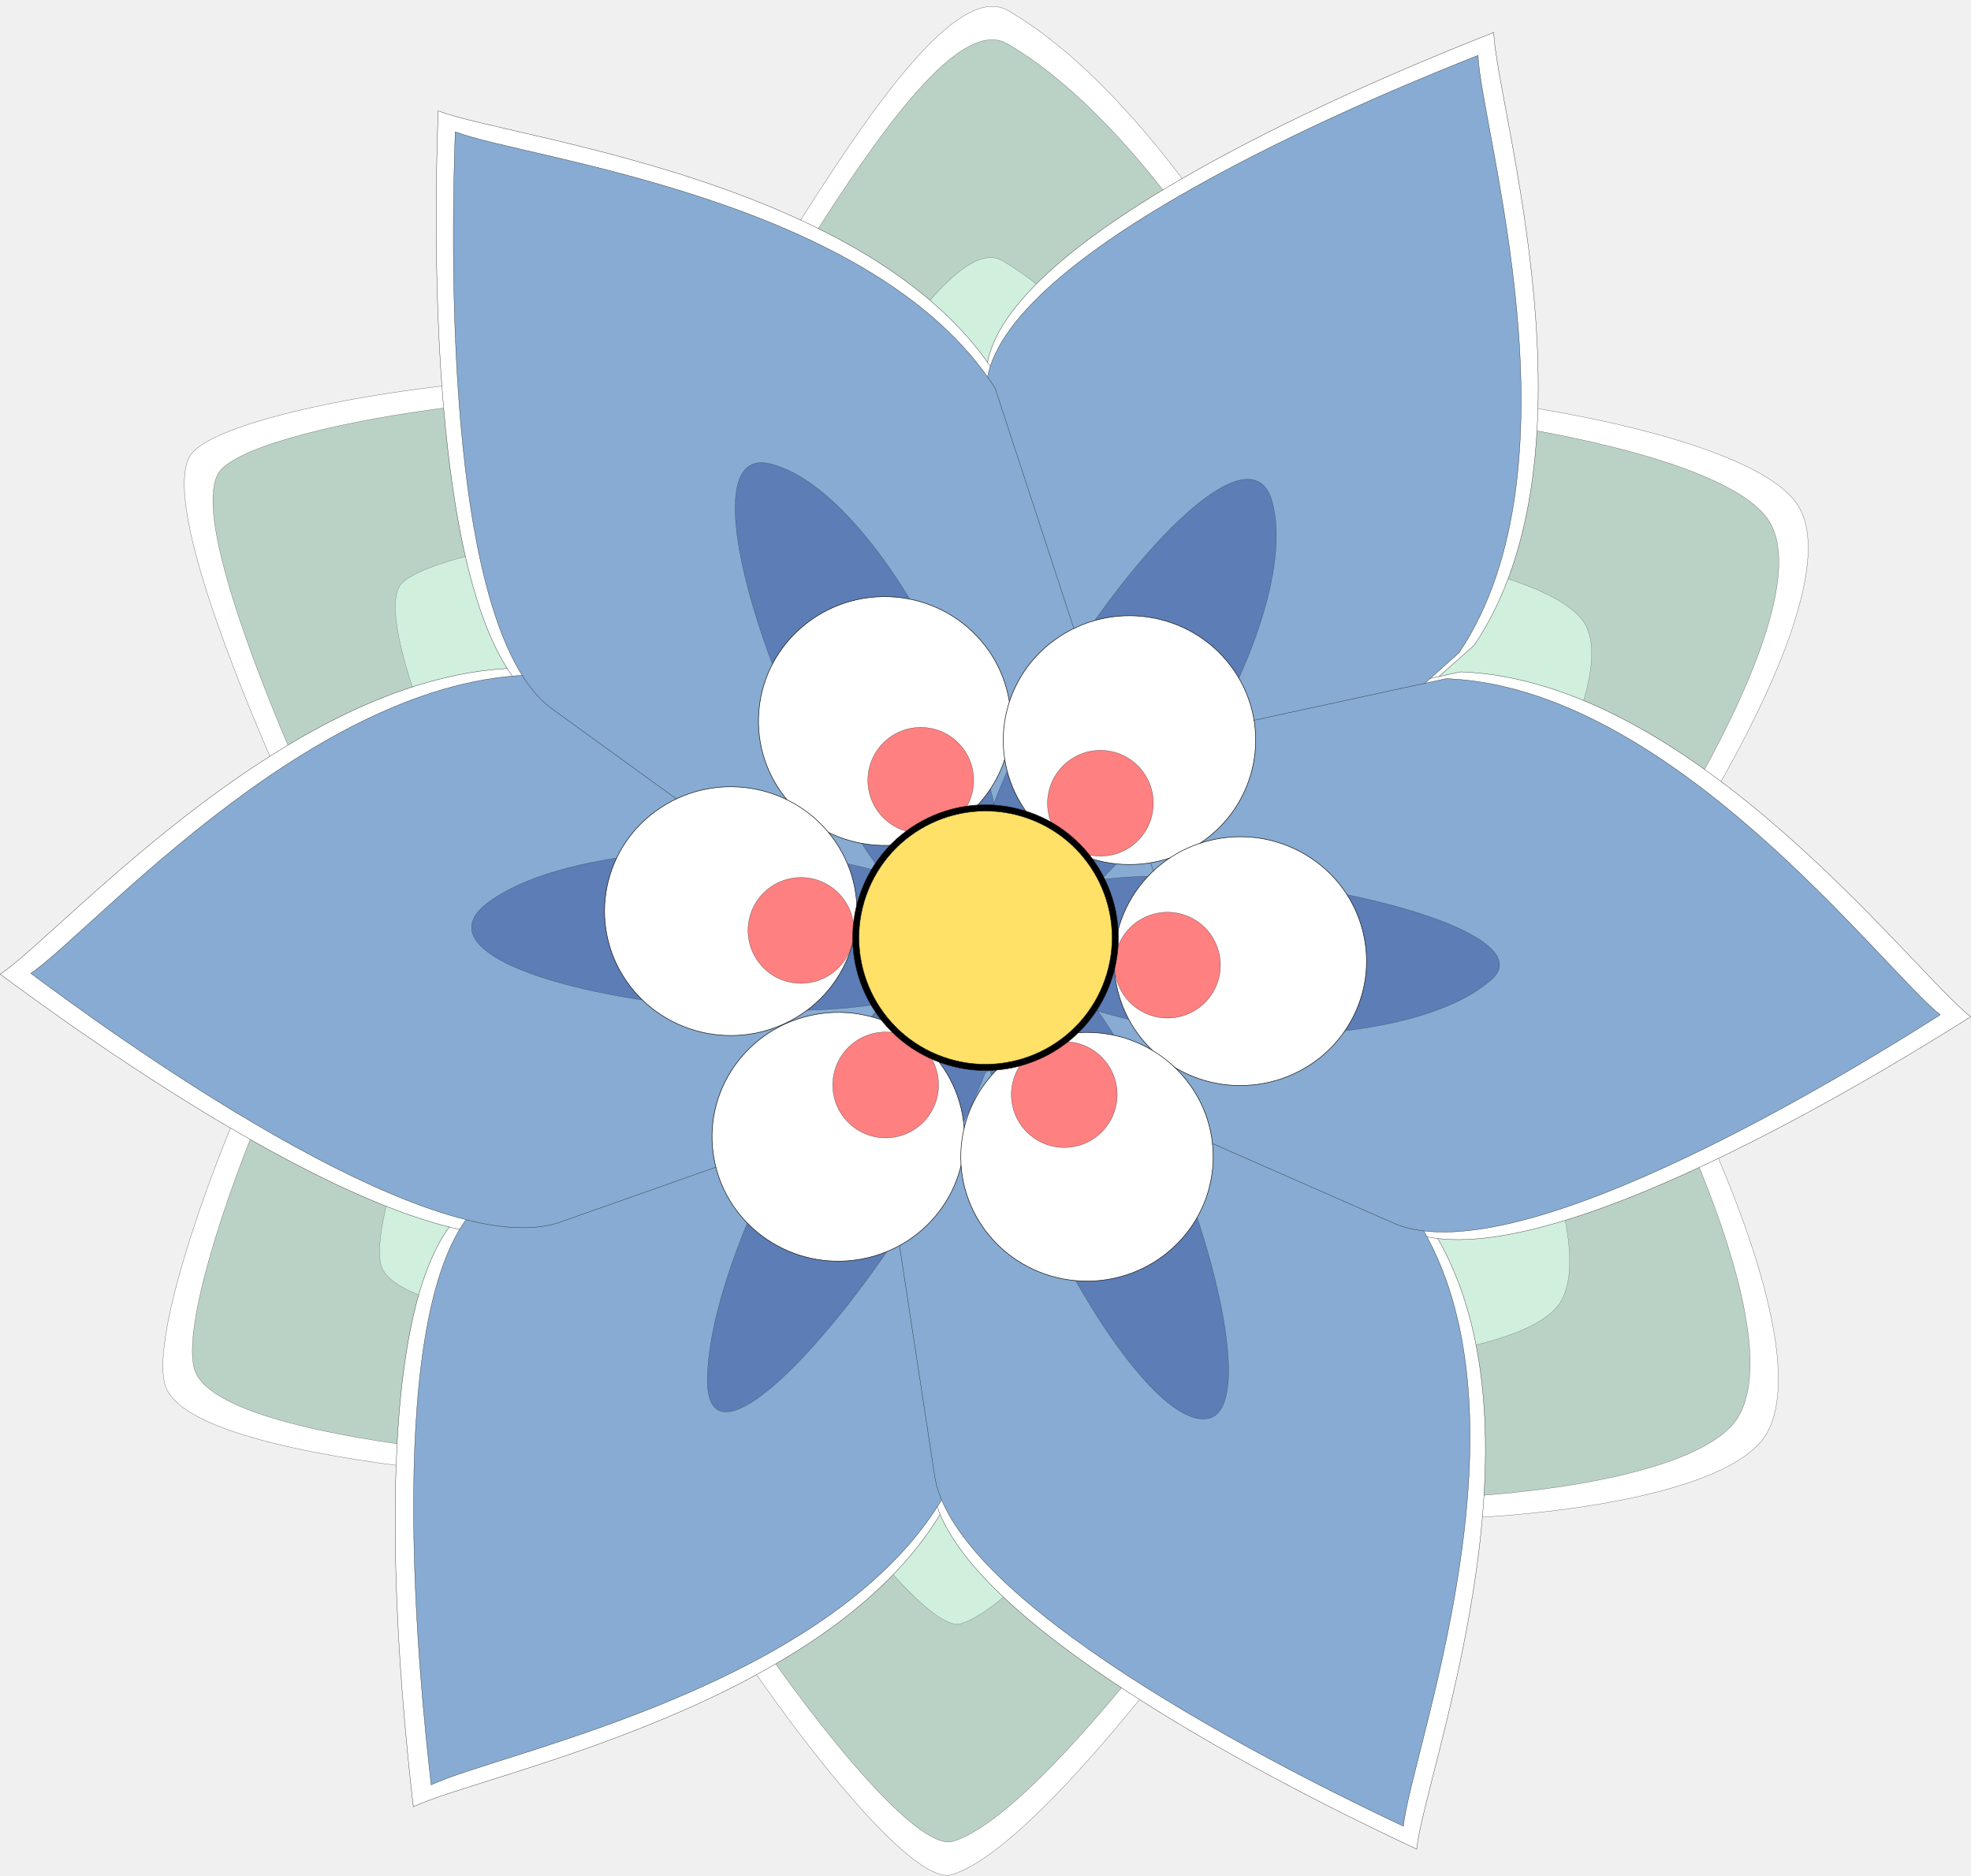
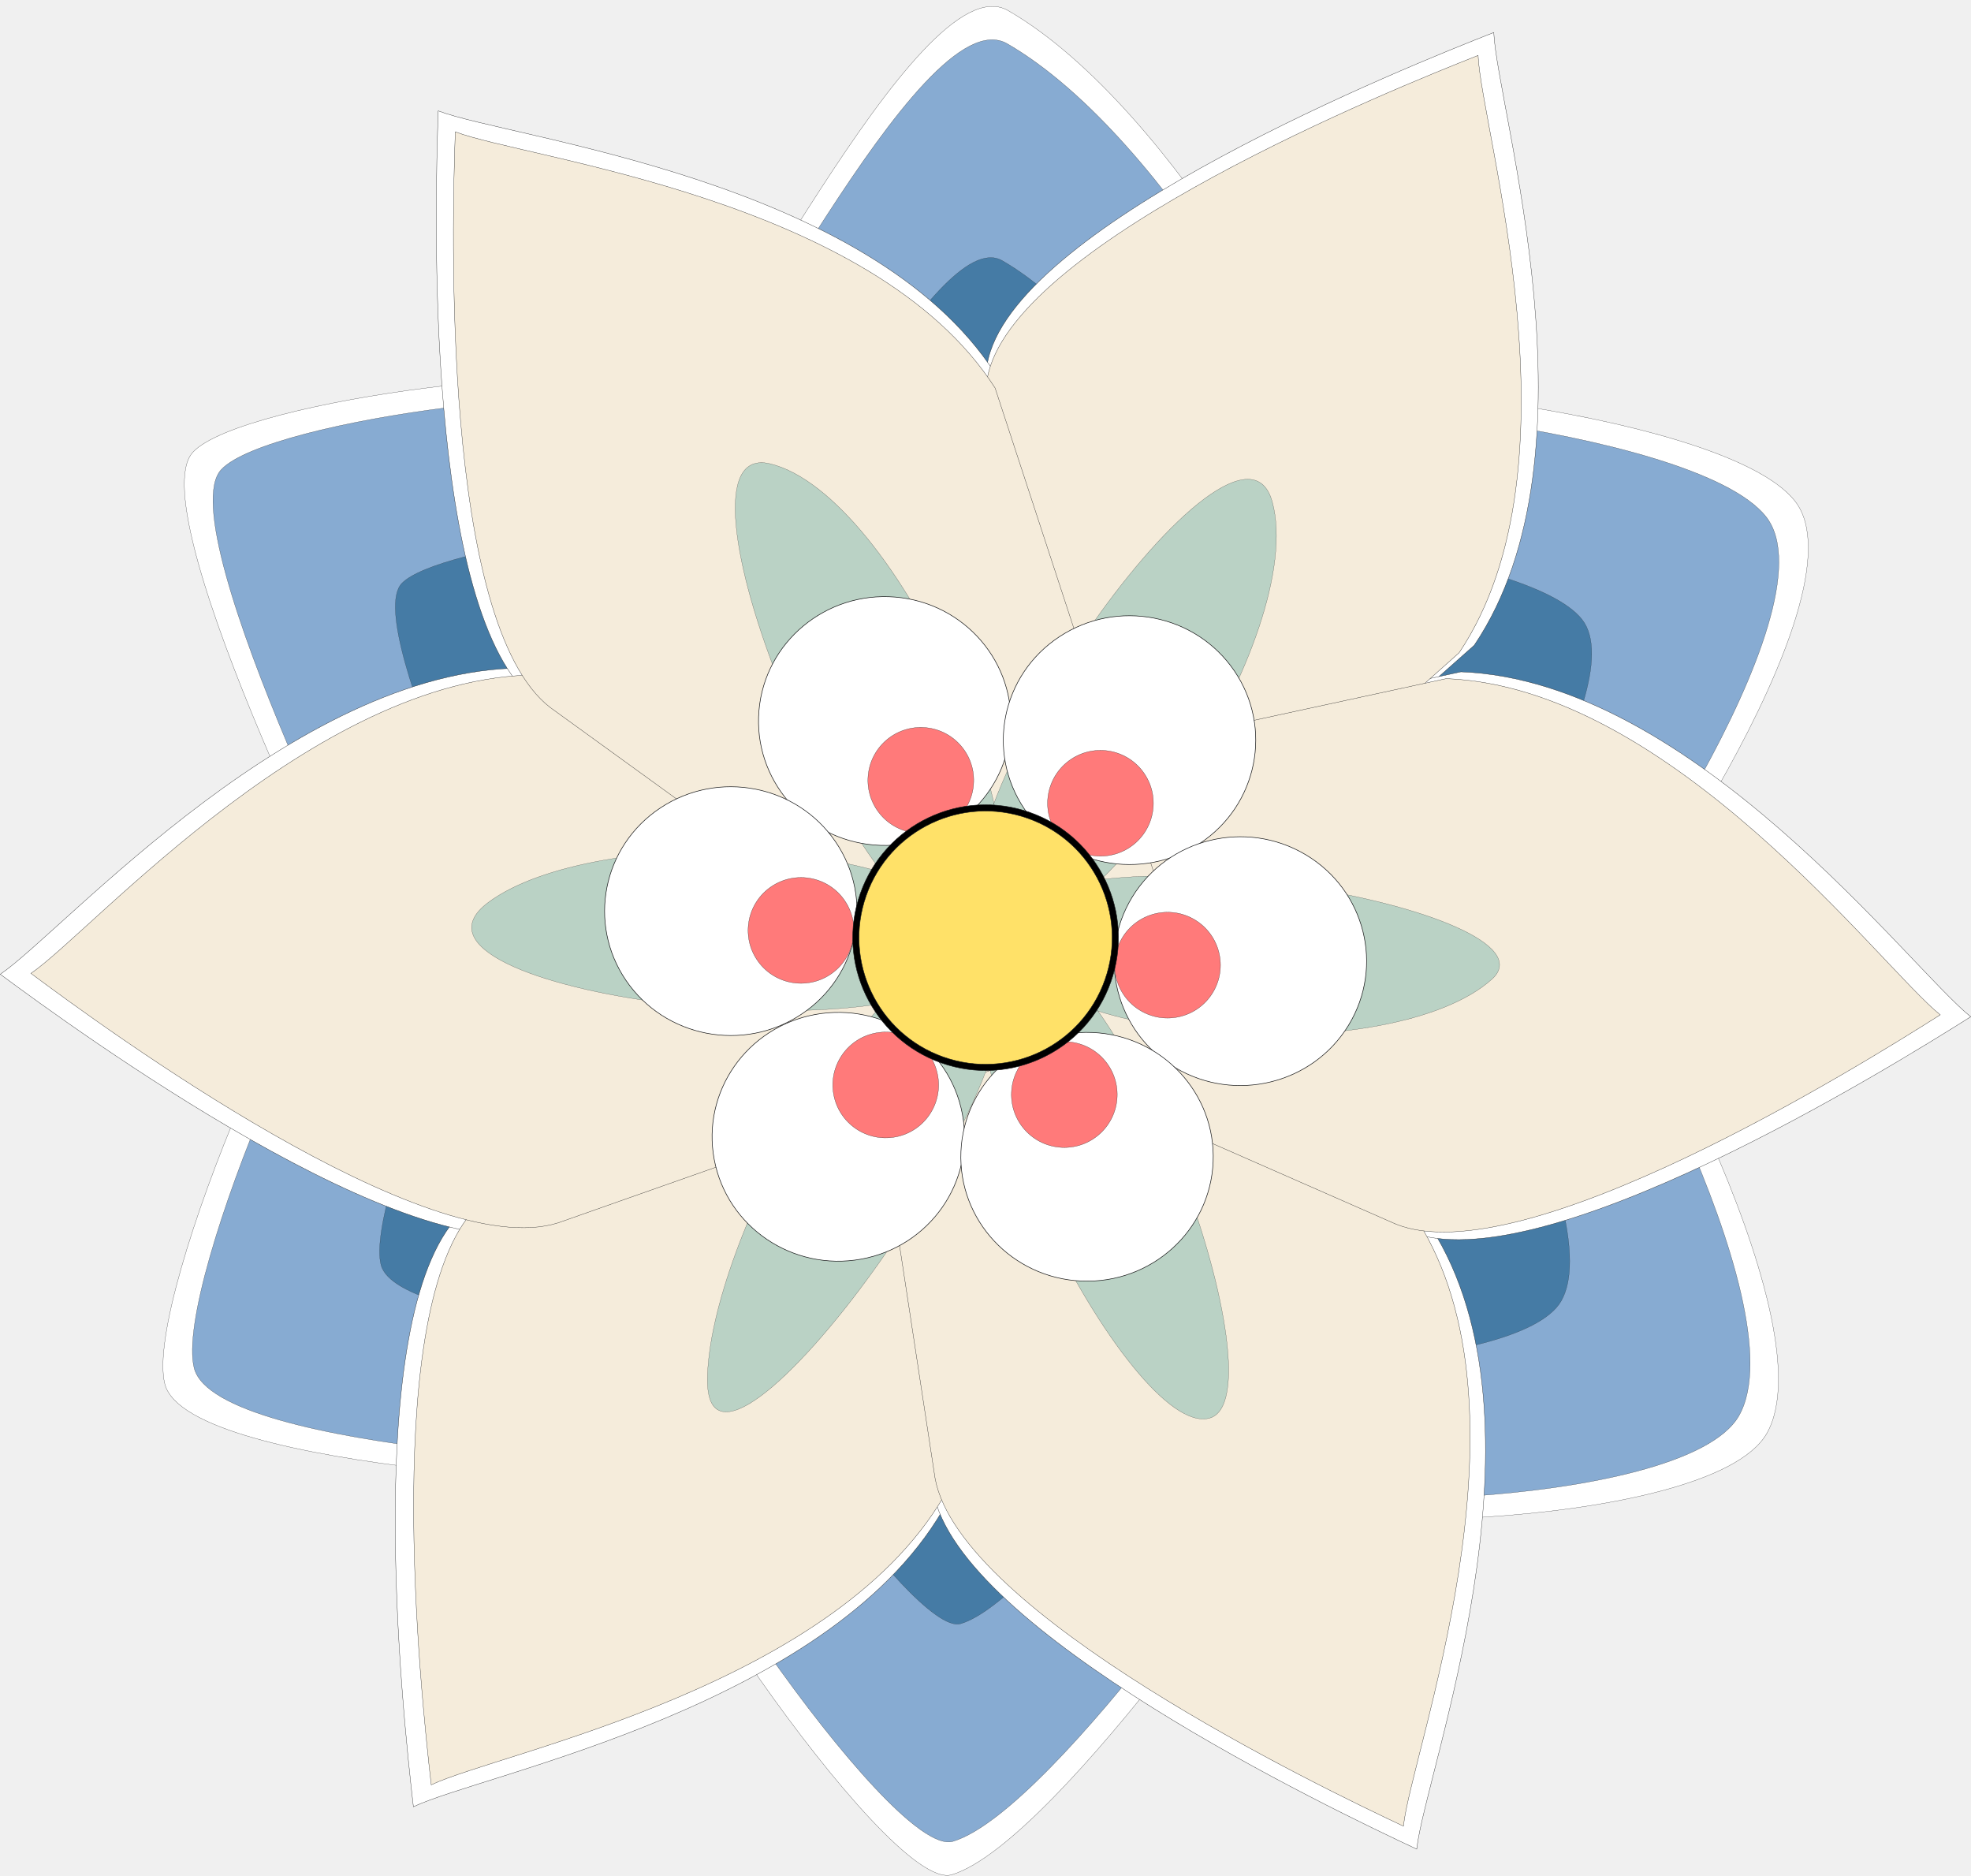
<svg xmlns="http://www.w3.org/2000/svg" width="127.63mm" height="121.42mm" version="1.1" viewBox="0 0 127.63 121.42">
-   <g transform="translate(.0049955)">
+   <g transform="translate(-.00057446)">
    <g stroke="#161718">
-       <path d="m61.623 121.37c-4.205 1.266-22.647-26.569-18.878-25.301 0.767 0.258-30.568-0.677-32.077-6.462-1.46-5.598 10.518-33.266 12.309-29.123 1.571 3.634-14.183-27.284-10.484-31.22 3.166-3.369 27.122-6.46 31.187-3.821 2.13 1.383 15.733-28.143 21.593-24.758 11.105 6.415 21.749 27.197 18.878 25.301-3.435-2.268 27.271 0.315 32.077 6.462 4.827 6.174-12.35 30.456-12.309 29.123 0.054-1.717 14.65 23.871 10.484 31.22-3.695 6.519-34.513 6.663-31.187 3.821 1.817-1.552-14.68 22.677-21.593 24.758z" fill="#fff" stroke-width=".014" style="mix-blend-mode:normal" />
-       <path d="m61.703 119.21c-4.054 1.221-21.839-25.62-18.204-24.398 0.74 0.249-29.477-0.653-30.932-6.231-1.408-5.398 10.142-32.078 11.869-28.083 1.515 3.504-13.677-26.31-10.11-30.105 3.053-3.248 26.154-6.23 30.073-3.685 2.054 1.333 15.171-27.139 20.822-23.874 10.708 6.186 20.973 26.226 18.204 24.398-3.312-2.187 26.298 0.304 30.932 6.231 4.655 5.954-11.91 29.369-11.869 28.083 0.052-1.656 14.127 23.019 10.11 30.105-3.563 6.286-33.281 6.425-30.073 3.685 1.752-1.497-14.156 21.867-20.822 23.874z" fill="#bad2c5" stroke-width=".013" style="mix-blend-mode:normal" />
-       <path d="m62.203 105.12c-3.098 0.926-16.685-19.428-13.908-18.501 0.565 0.189-22.52-0.495-23.632-4.725-1.075-4.093 7.748-24.324 9.068-21.295 1.157 2.657-10.449-19.95-7.724-22.828 2.332-2.463 19.982-4.724 22.976-2.794 1.569 1.011 11.591-20.579 15.908-18.103 8.181 4.691 16.023 19.887 13.908 18.501-2.531-1.658 20.091 0.23 23.632 4.725 3.556 4.515-9.099 22.27-9.068 21.295 0.04-1.256 10.793 17.455 7.724 22.828-2.722 4.766-25.426 4.872-22.976 2.794 1.338-1.135-10.815 16.581-15.908 18.103z" fill="#d0efdd" stroke-width=".01" style="mix-blend-mode:normal" />
-       <g transform="matrix(.97792 .58296 -.58644 .97212 211.1 199.23)" fill="#fff" stroke-width=".017">
+       <path d="m61.632 121.37c-4.205 1.266-22.647-26.569-18.878-25.301 0.767 0.258-30.568-0.677-32.077-6.462-1.46-5.598 10.518-33.266 12.309-29.123 1.571 3.634-14.183-27.284-10.484-31.22 3.166-3.369 27.122-6.46 31.187-3.821 2.13 1.383 15.733-28.143 21.593-24.758 11.105 6.415 21.749 27.197 18.878 25.301-3.435-2.268 27.271 0.315 32.077 6.462 4.827 6.174-12.35 30.456-12.309 29.123 0.054-1.717 14.65 23.871 10.484 31.22-3.695 6.519-34.513 6.663-31.187 3.821 1.817-1.552-14.68 22.677-21.593 24.758z" fill="#fff" stroke-width=".014" style="mix-blend-mode:normal" />
+       <path d="m61.712 119.21c-4.054 1.221-21.839-25.62-18.204-24.398 0.74 0.249-29.477-0.653-30.932-6.231-1.408-5.398 10.142-32.078 11.869-28.083 1.515 3.504-13.677-26.31-10.11-30.105 3.053-3.248 26.154-6.23 30.073-3.685 2.054 1.333 15.171-27.139 20.822-23.874 10.708 6.186 20.973 26.226 18.204 24.398-3.312-2.187 26.298 0.304 30.932 6.231 4.655 5.954-11.91 29.369-11.869 28.083 0.052-1.656 14.127 23.019 10.11 30.105-3.563 6.286-33.281 6.425-30.073 3.685 1.752-1.497-14.156 21.867-20.822 23.874z" fill="#87abd2" stroke-width=".013" style="mix-blend-mode:normal" />
+       <path d="m62.212 105.12c-3.098 0.926-16.685-19.428-13.908-18.501 0.565 0.189-22.52-0.495-23.632-4.725-1.075-4.093 7.748-24.324 9.068-21.295 1.157 2.657-10.449-19.95-7.724-22.828 2.332-2.463 19.982-4.724 22.976-2.794 1.569 1.011 11.591-20.579 15.908-18.103 8.181 4.691 16.023 19.887 13.908 18.501-2.531-1.658 20.091 0.23 23.632 4.725 3.556 4.515-9.099 22.27-9.068 21.295 0.04-1.256 10.793 17.455 7.724 22.828-2.722 4.766-25.426 4.872-22.976 2.794 1.338-1.135-10.815 16.581-15.908 18.103z" fill="#457ba5" stroke-width=".01" style="mix-blend-mode:normal" />
+       <g transform="matrix(.97792 .58296 -.58644 .97212 211.11 199.23)" fill="#fff" stroke-width=".017">
        <path d="m-167.31-38.476-13.666-0.063-9.537-28.314c-2.353-7.709 11.786-26.456 15.046-30.702 2.426 3.674 17.716 17.381 17.048 30.586z" />
        <path d="m-167.81-38.175-13.666 0.063-9.537 28.314c-2.353 7.709 11.786 26.456 15.046 30.702 2.426-3.674 17.716-17.381 17.048-30.586z" />
        <path d="m-171.8-44.353-7.139 11.653 19.056 23.011c5.317 6.058 28.698 3.902 34.024 3.365-1.847-3.996-5.455-24.212-17.035-30.594z" />
        <path d="m-180.05-44.856 6.016 12.271 29.639-3.763c7.963-1.244 18.669-22.142 21.069-26.927-4.364-0.581-23.366-8.365-34.959-2.006z" />
        <path d="m-174.6-45.837 7.139 11.653-19.056 23.011c-5.317 6.058-28.698 3.902-34.024 3.365 1.847-3.996 5.455-24.212 17.035-30.594z" />
        <path d="m-167.16-46.742-5.522 12.5-29.765-2.58c-8.006-0.926-19.536-21.381-22.124-26.067 4.337-0.754 23.015-9.289 34.852-3.396z" />
      </g>
    </g>
-     <g fill="#87abd2" stroke="#161718" stroke-width=".019">
-       <path d="m69.861 64.205-12.914-7.825 7.052-32.249c2.151-8.642 26.202-18.372 31.704-20.543 0.211 4.859 6.911 26.537-1.226 38.67z" />
-       <path d="m69.216 64.206-12.985-7.706-25.127 21.41c-6.61 5.968-3.865 31.767-3.189 37.642 4.386-2.103 26.664-6.403 33.535-19.295z" />
-       <path d="m68.946 56.085-13.386 6.986 4.981 32.633c1.596 8.761 24.976 20.005 30.328 22.523 0.521-4.836 8.59-26.042 1.243-38.67z" />
-       <path d="m61.414 50.92-1.273 15.046 30.224 13.277c8.253 3.346 30.273-10.373 35.266-13.543-3.805-3.03-17.388-21.204-31.987-21.766z" />
-       <path d="m67.136 53.088 0.143 15.099-31.133 10.976c-8.48 2.719-29.411-12.61-34.153-16.146 4.021-2.737 18.927-19.843 33.527-19.31z" />
-       <path d="m74.7 56.458-12.336 8.707-26.739-19.359c-7.06-5.427-6.362-31.362-6.152-37.273 4.538 1.75 27.087 4.277 34.955 16.587z" />
+     <g fill="#f5ecdb" stroke="#161718" stroke-width=".019">
+       <path d="m69.87 64.205-12.914-7.825 7.052-32.249c2.151-8.642 26.202-18.372 31.704-20.543 0.211 4.859 6.911 26.537-1.226 38.67z" />
+       <path d="m69.225 64.206-12.985-7.706-25.127 21.41c-6.61 5.968-3.865 31.767-3.189 37.642 4.386-2.103 26.664-6.403 33.535-19.295z" />
+       <path d="m68.955 56.085-13.386 6.986 4.981 32.633c1.596 8.761 24.976 20.005 30.328 22.523 0.521-4.836 8.59-26.042 1.243-38.67z" />
+       <path d="m61.423 50.92-1.273 15.046 30.224 13.277c8.253 3.346 30.273-10.373 35.266-13.543-3.805-3.03-17.388-21.204-31.987-21.766z" />
+       <path d="m67.145 53.088 0.143 15.099-31.133 10.976c-8.48 2.719-29.411-12.61-34.153-16.146 4.021-2.737 18.927-19.843 33.527-19.31z" />
+       <path d="m74.709 56.458-12.336 8.707-26.739-19.359c-7.06-5.427-6.362-31.362-6.152-37.273 4.538 1.75 27.087 4.277 34.955 16.587z" />
    </g>
    <g stroke="#161718">
-       <path d="m45.802 89.337c-0.029 10.163 22.506-19.985 18.972-27.662-3.636-7.899-26.416-8.34-33.192-3.23-7.523 5.673 27.684 10.538 32.229 3.476 4.676-7.266-5.822-29.911-13.94-31.894-7.467-1.824 5.178 30.523 13.257 31.138 8.312 0.633 21.545-20.224 19.252-28.663-2.224-8.186-22.506 19.985-18.972 27.662 3.636 7.899 26.859 8.936 33.192 3.23 4.867-4.385-27.684-10.538-32.229-3.476-4.676 7.266 8.857 33.294 13.94 31.894 4.765-1.312-5.178-30.523-13.257-31.138-8.312-0.633-19.227 19.885-19.252 28.663z" fill="#5c7db6" stroke-width=".011" />
-       <g transform="translate(-36.733 -92.043)" fill="#fff">
+       <path d="m45.811 89.337c-0.029 10.163 22.506-19.985 18.972-27.662-3.636-7.899-26.416-8.34-33.192-3.23-7.523 5.673 27.684 10.538 32.229 3.476 4.676-7.266-5.822-29.911-13.94-31.894-7.467-1.824 5.178 30.523 13.257 31.138 8.312 0.633 21.545-20.224 19.252-28.663-2.224-8.186-22.506 19.985-18.972 27.662 3.636 7.899 26.859 8.936 33.192 3.23 4.867-4.385-27.684-10.538-32.229-3.476-4.676 7.266 8.857 33.294 13.94 31.894 4.765-1.312-5.178-30.523-13.257-31.138-8.312-0.633-19.227 19.885-19.252 28.663z" fill="#bad2c5" stroke-width=".011" />
+       <g transform="translate(-36.724,-92.043)" fill="#fff">
        <ellipse transform="matrix(.9966 .082447 -.08489 .99639 0 0)" cx="107.68" cy="133.42" rx="3.724" ry="3.671" stroke-width=".017" />
        <g stroke-width=".017">
          <ellipse transform="matrix(.83404 -.5517 .563 .82646 0 0)" cx="-13.351" cy="175.29" rx="3.708" ry="3.687" />
          <ellipse transform="matrix(-.1849 -.98276 .98372 -.17971 0 0)" cx="-177.1" cy="61.783" rx="3.672" ry="3.723" />
          <ellipse transform="matrix(.56186 .82724 -.8348 .55056 0 0)" cx="179.55" cy="-9.29" rx="3.687" ry="3.708" />
          <ellipse transform="matrix(-.52108 .8535 -.8602 -.50995 0 0)" cx="75.227" cy="-177.34" rx="3.685" ry="3.71" />
        </g>
        <ellipse transform="matrix(.9966 .082447 -.08489 .99639 0 0)" cx="105.45" cy="130.5" rx="8.171" ry="8.054" stroke-width=".037" />
        <ellipse transform="matrix(.83404 -.5517 .563 .82646 0 0)" cx="-15.57" cy="172.35" rx="8.135" ry="8.09" stroke-width=".037" />
        <ellipse transform="matrix(-.1849 -.98276 .98372 -.17971 0 0)" cx="-179.3" cy="58.813" rx="8.057" ry="8.168" stroke-width=".037" />
        <ellipse transform="matrix(.56186 .82724 -.8348 .55056 0 0)" cx="177.34" cy="-12.248" rx="8.09" ry="8.136" stroke-width=".037" />
        <ellipse transform="matrix(-.52108 .8535 -.8602 -.50995 0 0)" cx="73.022" cy="-180.3" rx="8.085" ry="8.141" stroke-width=".037" />
        <ellipse transform="matrix(-.99914 -.041439 .042674 -.99909 0 0)" cx="-114.14" cy="-162.35" rx="8.172" ry="8.053" stroke-width=".037" />
      </g>
-       <g transform="translate(-36.733 -92.043)" fill="#ff8080" stroke-width=".015">
+       <g transform="translate(-36.724,-92.043)" fill="#ff7a7a" stroke-width=".015">
        <circle transform="rotate(-33.873)" cx="-11.317" cy="175.81" r="3.426" />
        <circle transform="rotate(4.7989)" cx="107.94" cy="134" r="3.426" />
        <circle transform="rotate(259.5)" cx="-176.71" cy="62.928" r="3.426" />
        <circle transform="rotate(56.206)" cx="179.77" cy="-9.621" r="3.426" />
        <circle transform="rotate(121.03)" cx="74.51" cy="-175.91" r="3.426" />
        <circle transform="rotate(182.41)" cx="-112.4" cy="-158.32" r="3.426" />
      </g>
-       <circle transform="rotate(19.506)" cx="80.419" cy="35.913" r="8.6" stroke-width=".032" />
-       <circle transform="rotate(19.506)" cx="80.419" cy="35.913" r="8.196" fill="#ffe168" stroke-width=".03" />
+       <circle transform="rotate(19.506)" cx="80.428" cy="35.91" r="8.6" stroke-width=".032" />
+       <circle transform="rotate(19.506)" cx="80.428" cy="35.91" r="8.196" fill="#ffe168" stroke-width=".03" />
    </g>
-     <g stroke-width=".018">
+     <g transform="translate(.009421)" stroke-width=".018">
      <rect x="11.61" y="10.839" width="101.88" height="101.59" opacity="0" />
      <rect x="4.651" y="-4.0899e-7" width="120.29" height="121.25" opacity="0" />
      <rect x=".379" y="2.294" width="127.19" height="114.7" opacity="0" />
    </g>
  </g>
</svg>
